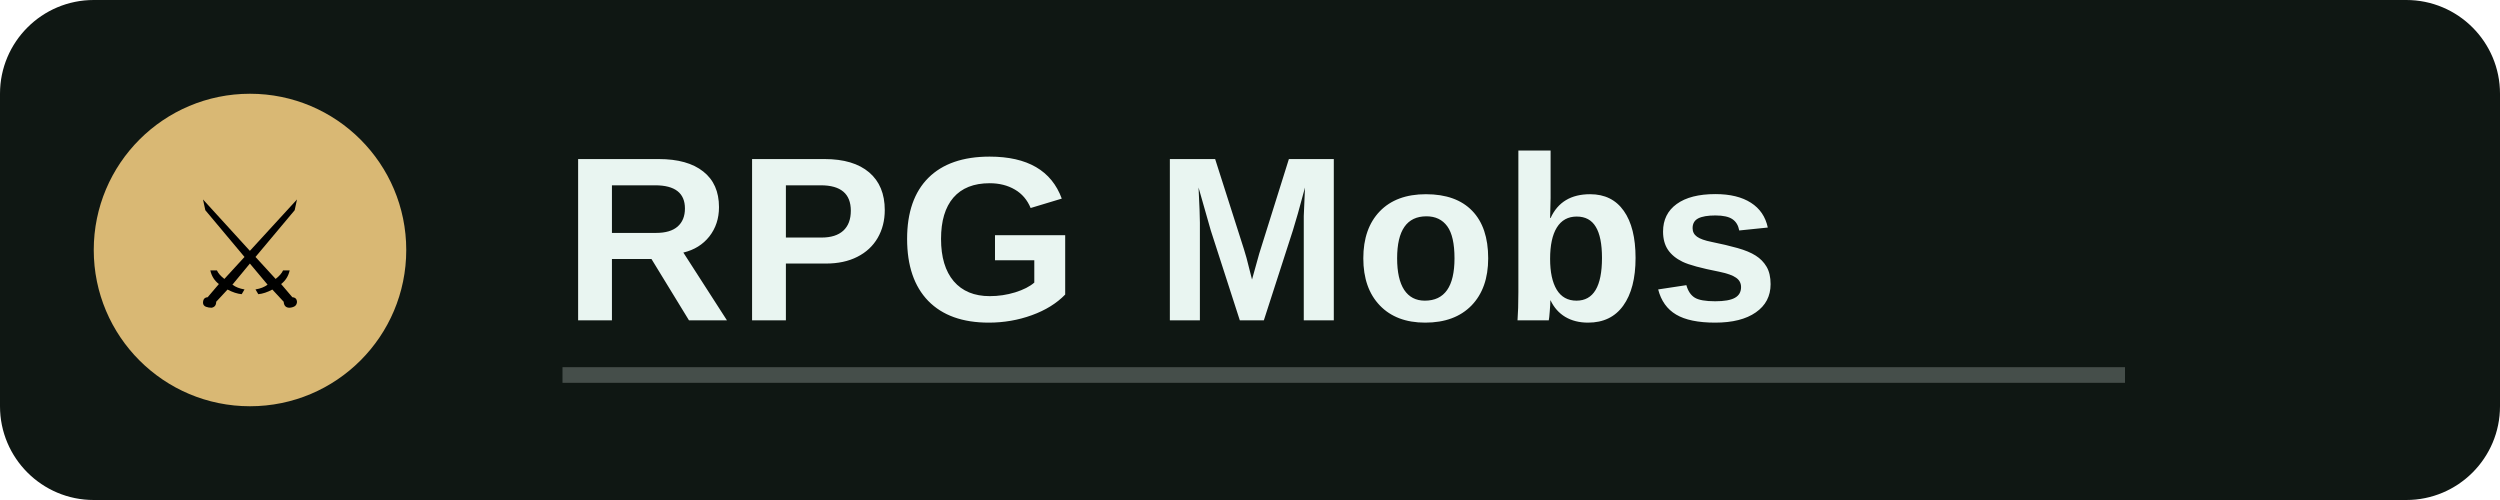
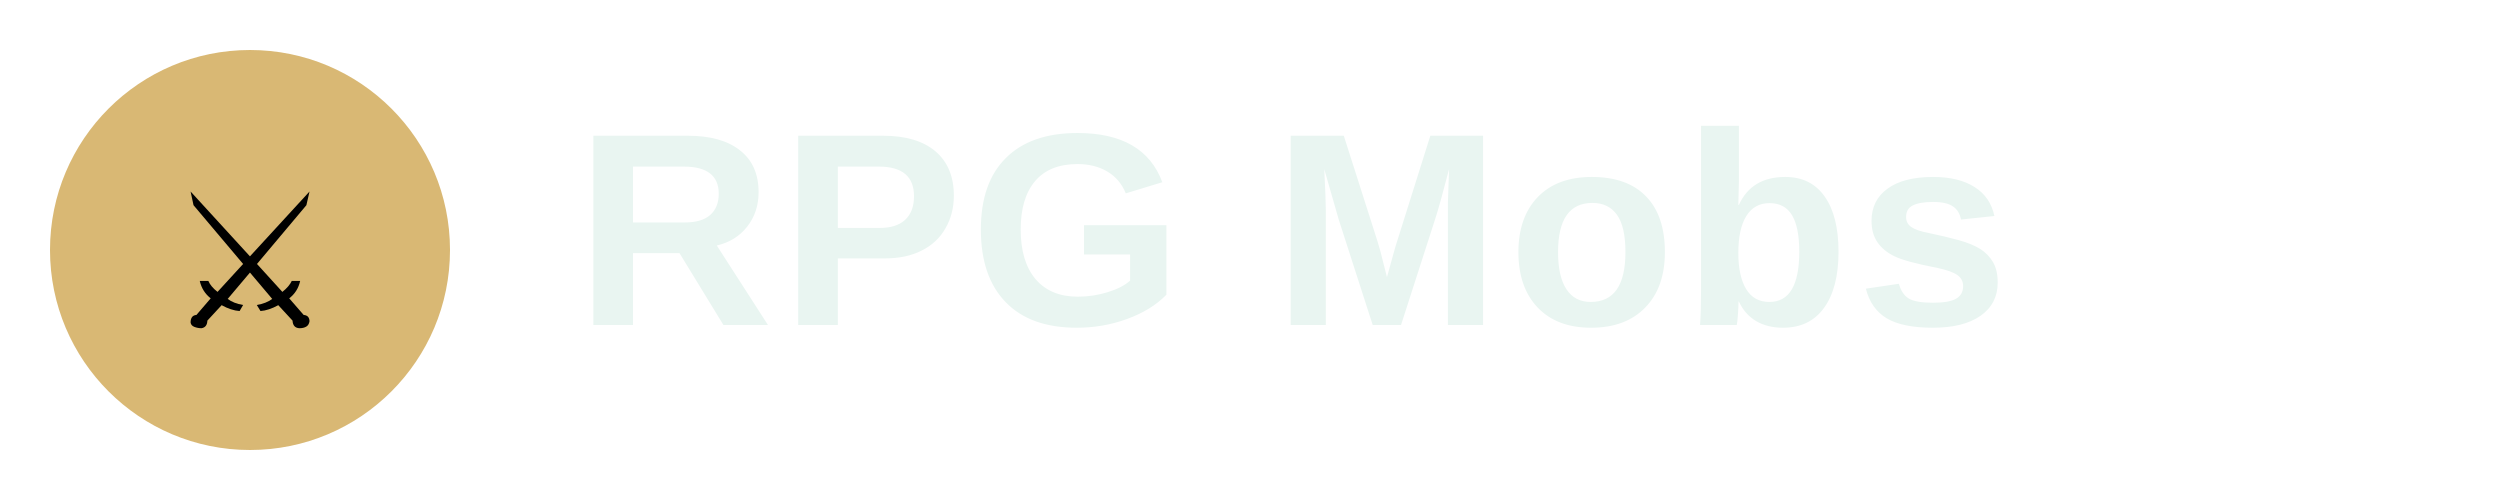
- <svg xmlns="http://www.w3.org/2000/svg" width="320" height="64" viewBox="0 0 320 64" role="img" aria-label="RPGMobs">
-   <rect width="320" height="64" rx="12" fill="#0f1713" />
-   <circle cx="32" cy="32" r="20" fill="#d9b874" />
-   <text x="32" y="34" text-anchor="middle" dominant-baseline="middle" font-family="'Segoe UI Emoji','Apple Color Emoji','Noto Color Emoji',sans-serif" font-size="19">⚔️</text>
-   <text x="72" y="41" font-family="'Space Grotesk','Segoe UI',Arial,sans-serif" font-size="30" font-weight="600" fill="#e9f5f1" letter-spacing="0.6">RPG Mobs
-     </text>
-   <line x1="72" y1="48" x2="272" y2="48" stroke="#e9f5f1" stroke-width="2" opacity="0.25" />
+ <svg xmlns="http://www.w3.org/2000/svg" width="200" height="40" viewBox="0 0 200 40" role="img" aria-label="RPGMobs">
+   <circle cx="20" cy="20" r="16" fill="#d9b874" />
+   <text x="20" y="22" text-anchor="middle" dominant-baseline="middle" font-family="'Segoe UI Emoji','Apple Color Emoji','Noto Color Emoji',sans-serif" font-size="15">⚔️</text>
+   <text x="46" y="26" font-family="'Space Grotesk','Segoe UI',Arial,sans-serif" font-size="22" font-weight="600" fill="#e9f5f1" letter-spacing="0.5">RPG Mobs</text>
</svg>
